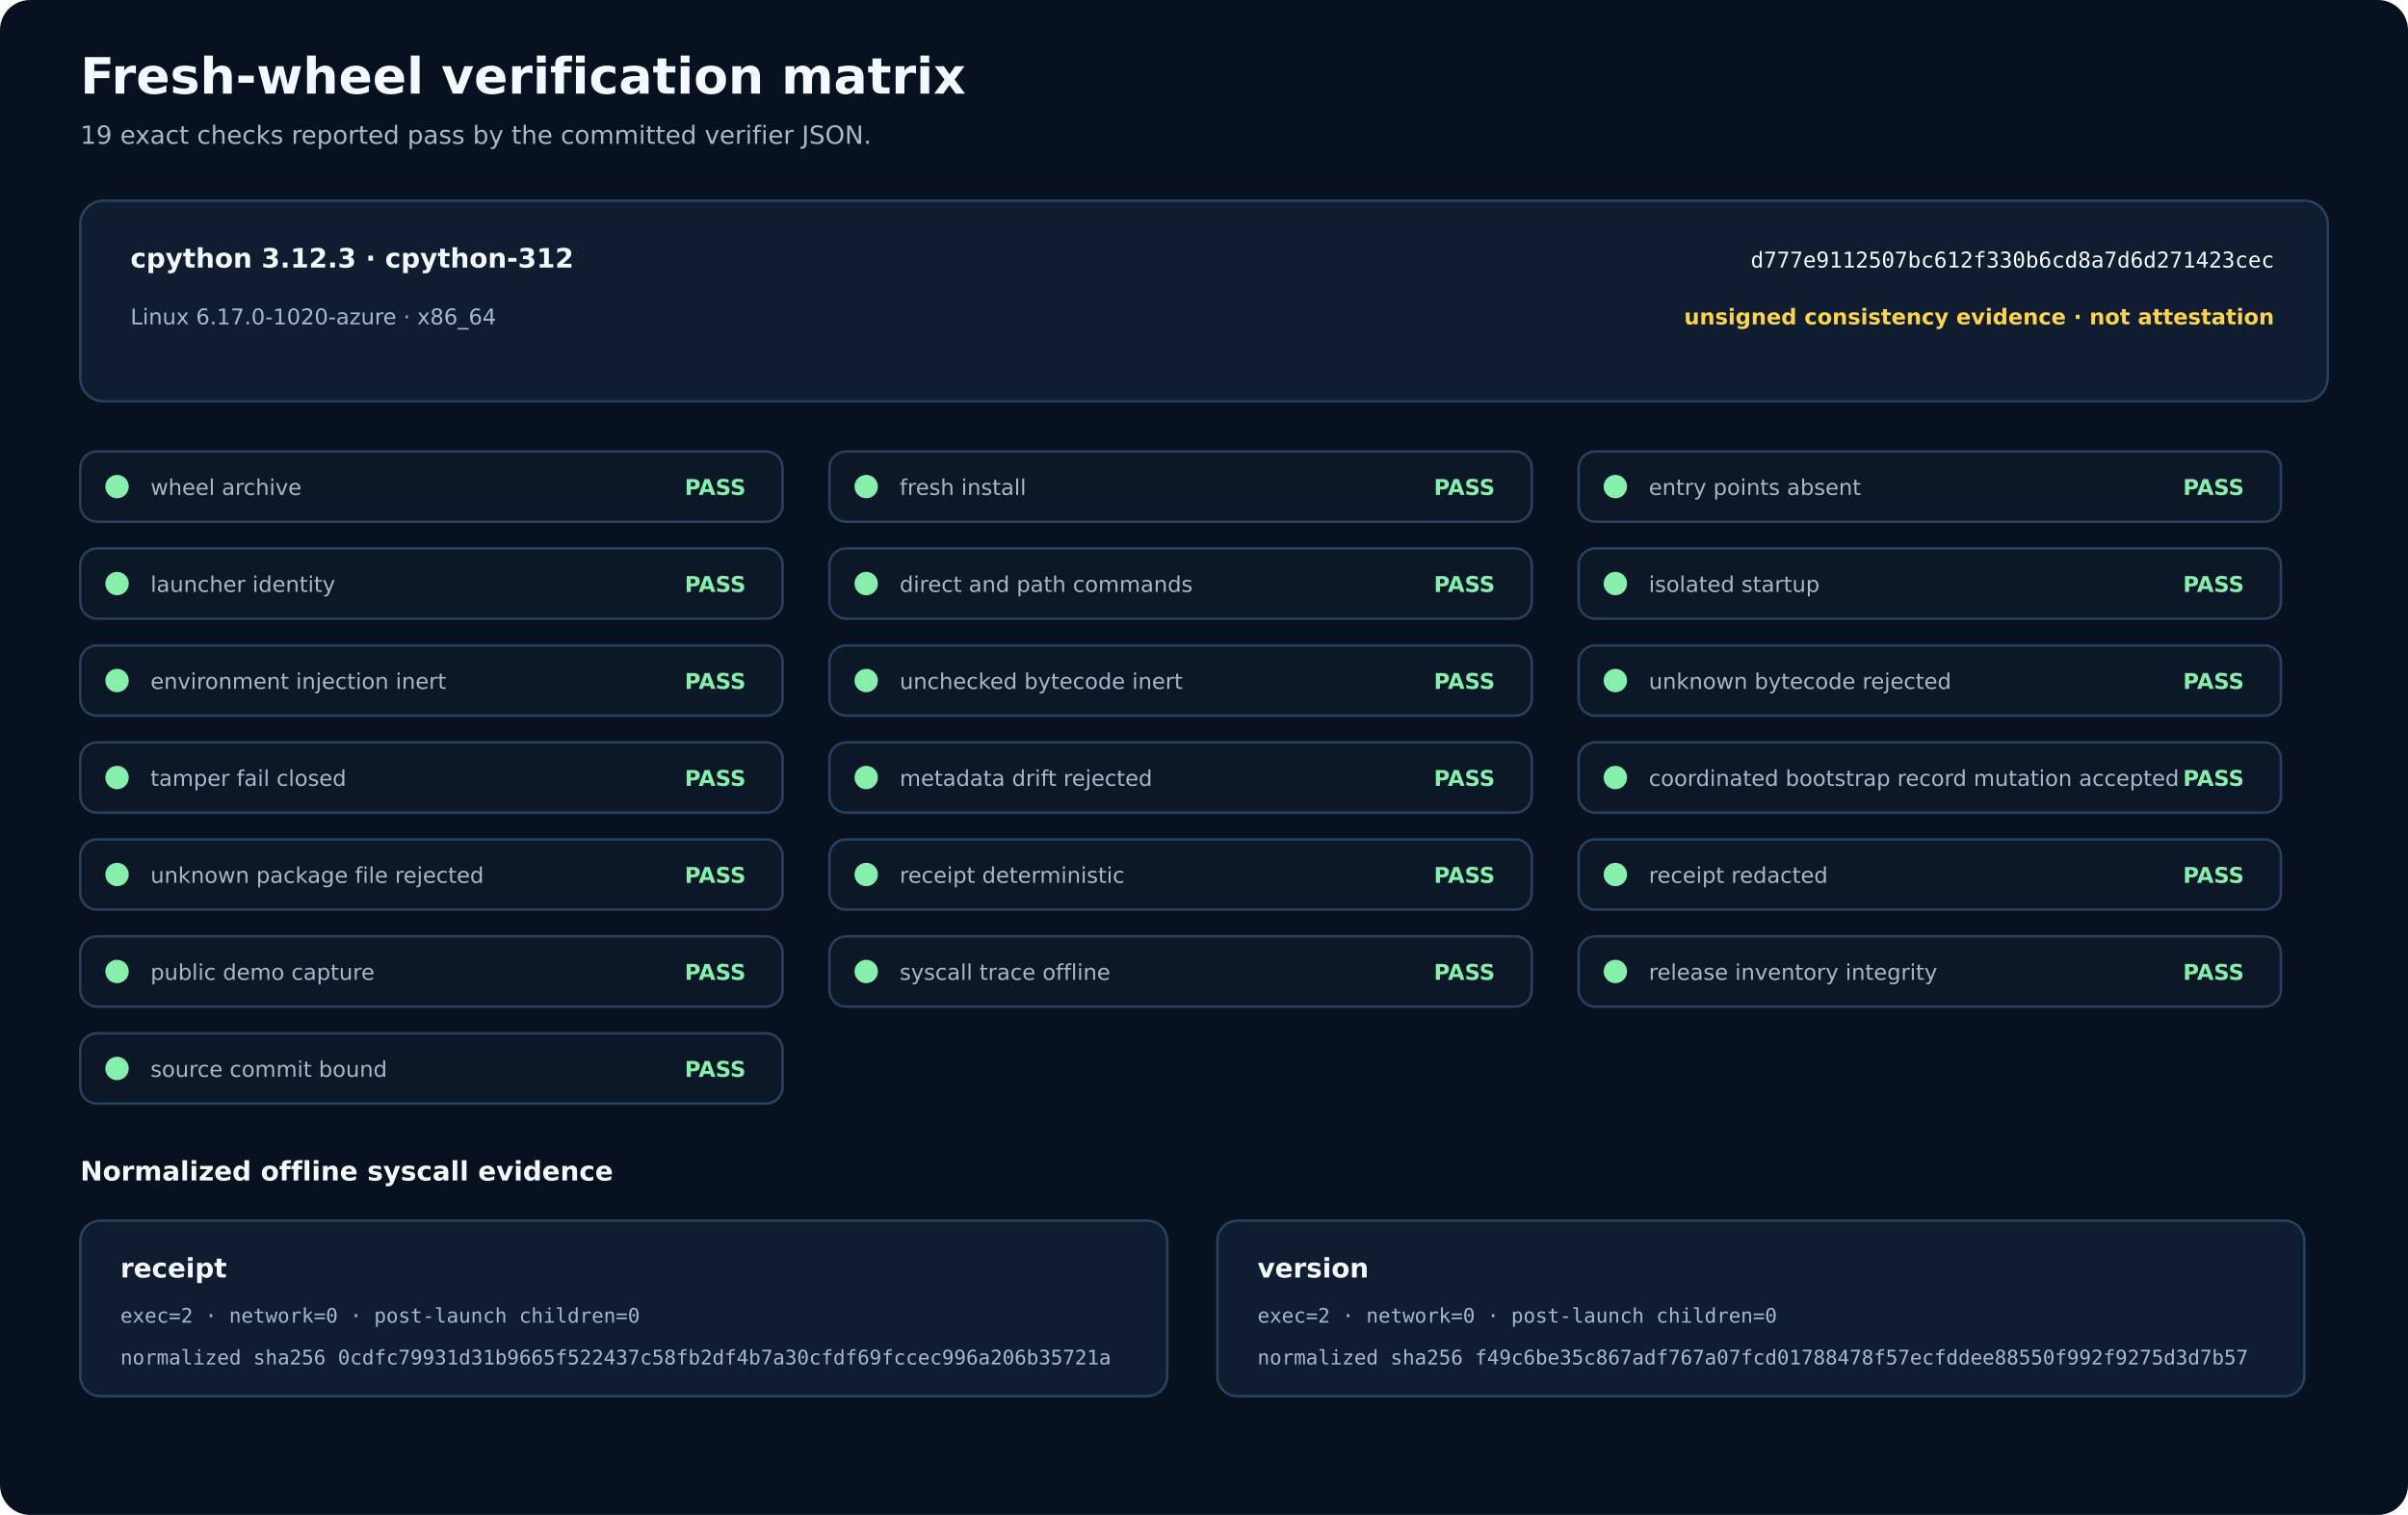
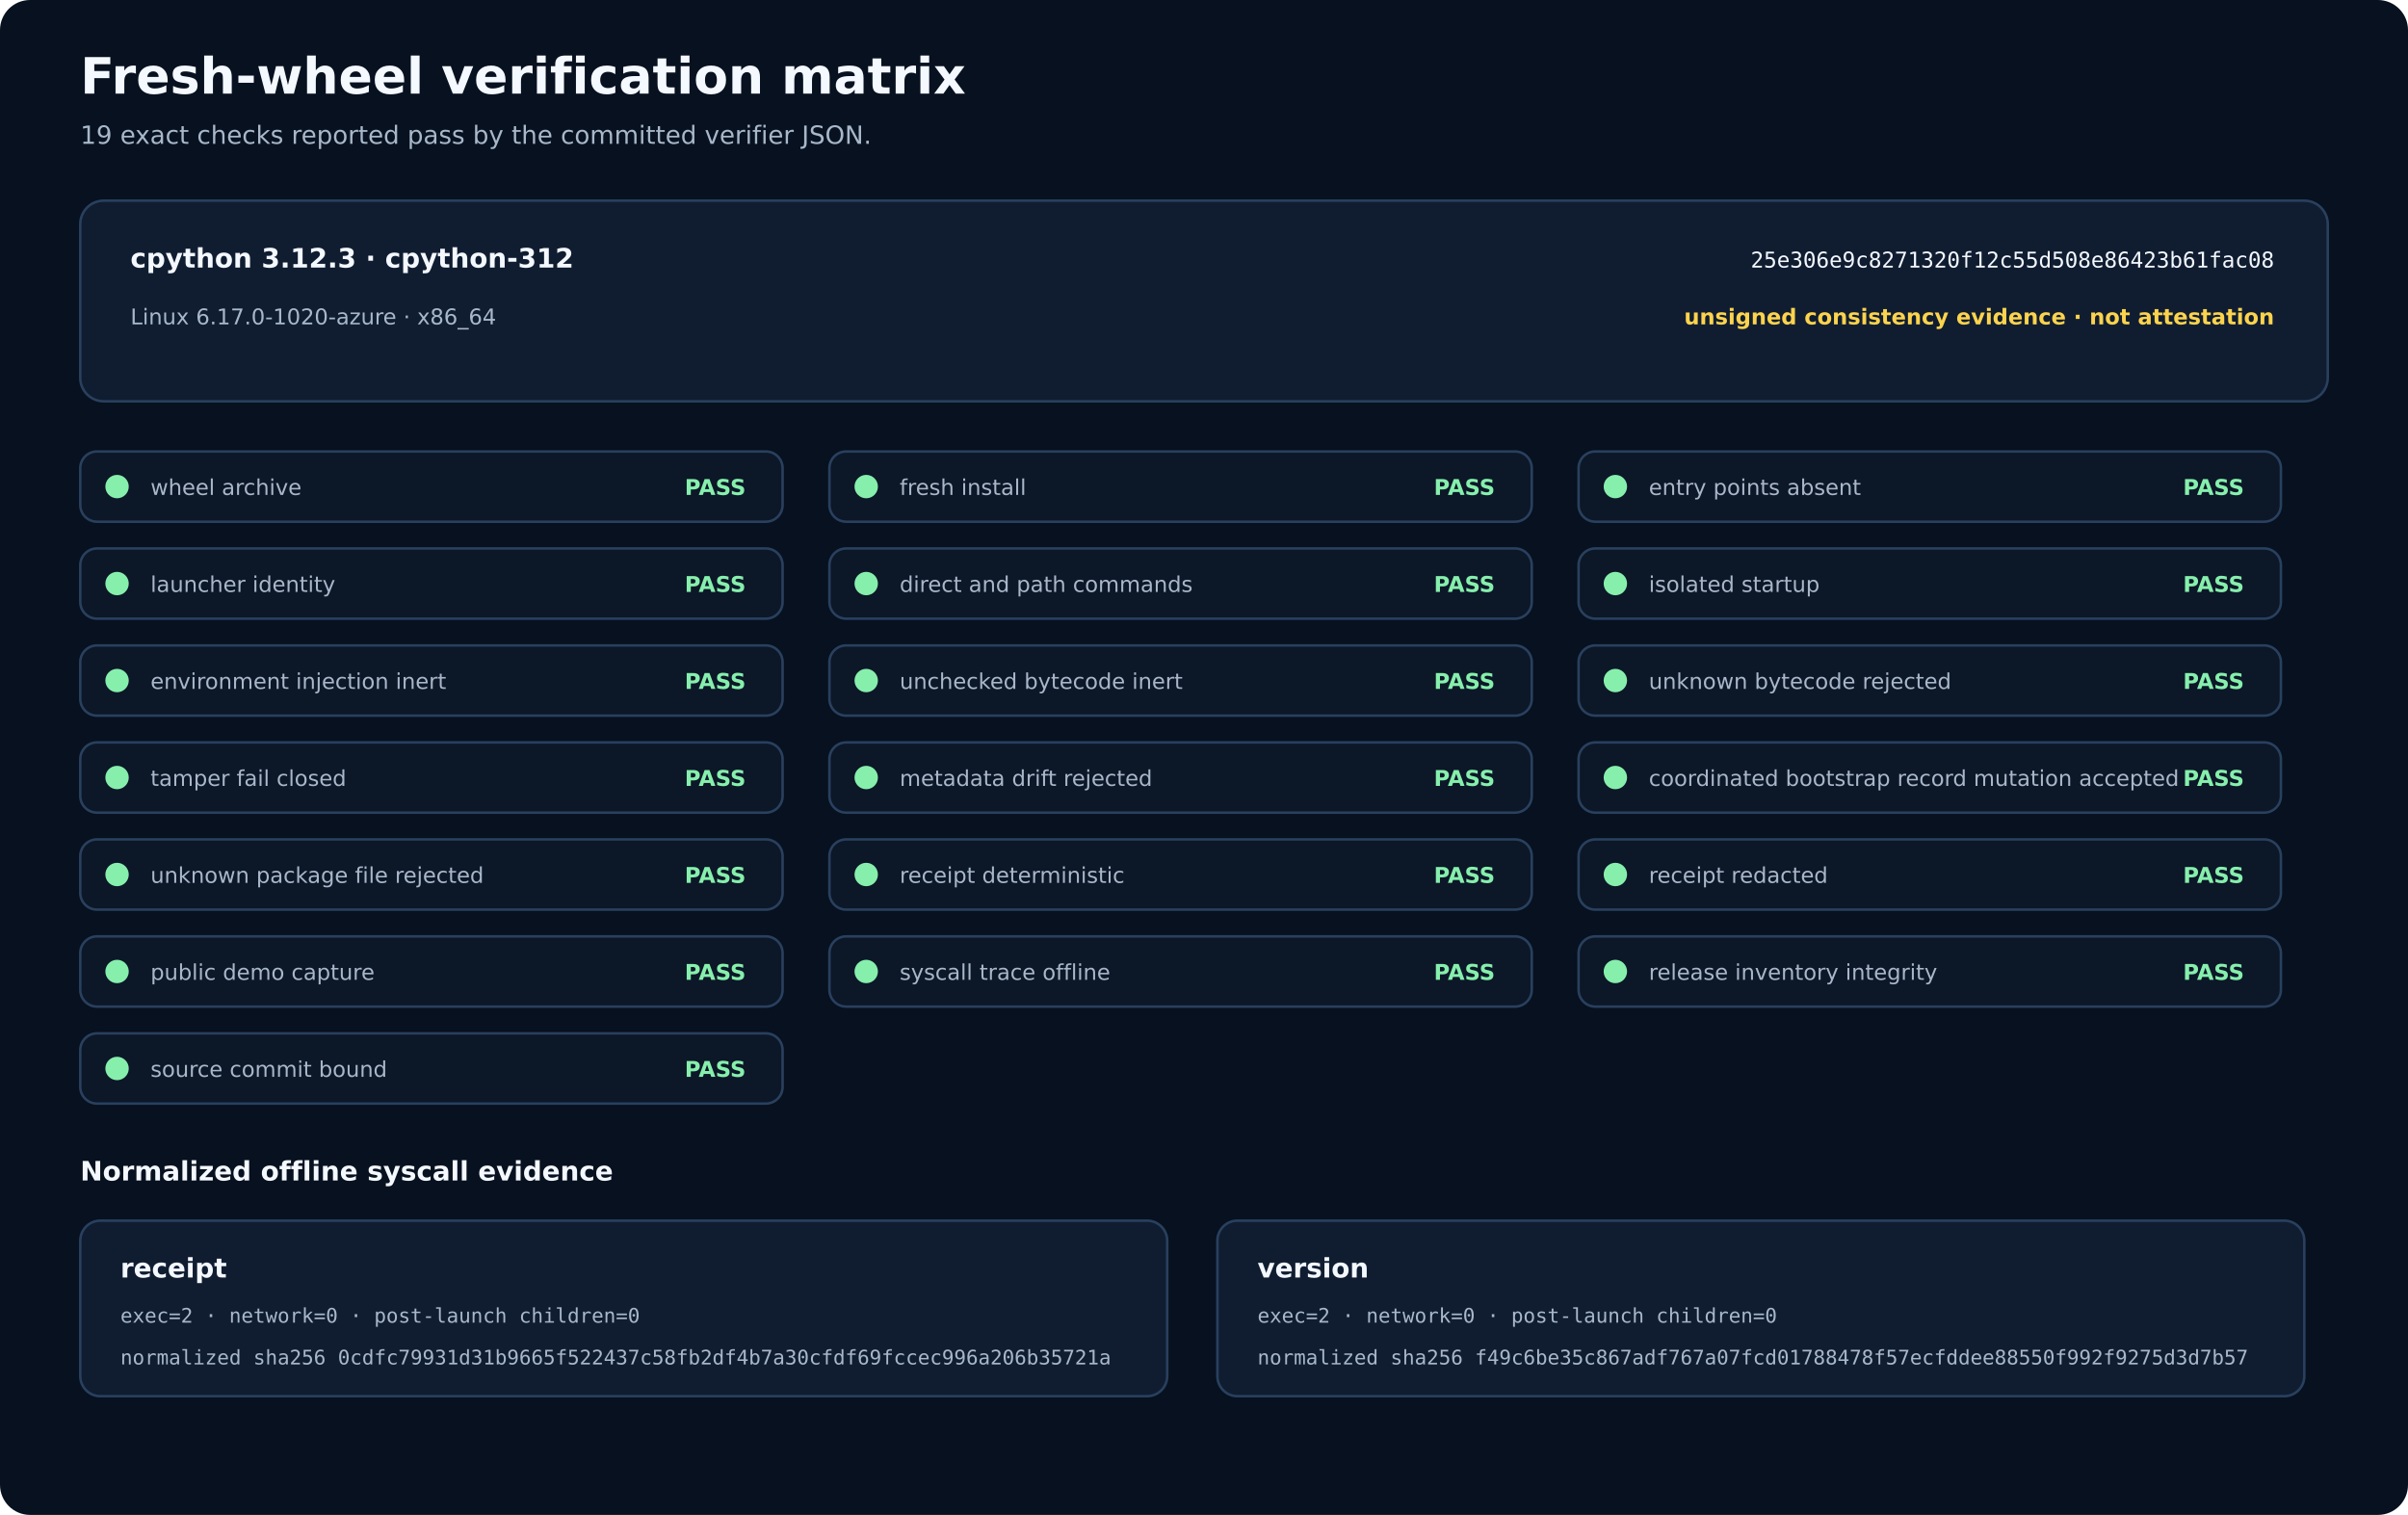
<svg xmlns="http://www.w3.org/2000/svg" width="1440" height="906" viewBox="0 0 1440 906" role="img" aria-labelledby="title description">
  <style>
.bg{fill:#07111f}
.panel{fill:#101d31;stroke:#29405e;stroke-width:1.5}
.panel-alt{fill:#0c1728;stroke:#29405e;stroke-width:1.5}
.title{fill:#f4f8ff;font:700 30px DejaVu Sans,Arial,sans-serif}
.subtitle{fill:#a8b7c9;font:15px DejaVu Sans,Arial,sans-serif}
.label{fill:#f4f8ff;font:600 16px DejaVu Sans,Arial,sans-serif}
.small{fill:#a8b7c9;font:13px DejaVu Sans,Arial,sans-serif}
.mono{fill:#f4f8ff;font:13px DejaVu Sans Mono,ui-monospace,SFMono-Regular,Consolas,monospace}
.mono-small{fill:#a8b7c9;font:12px DejaVu Sans Mono,ui-monospace,SFMono-Regular,Consolas,monospace}
.pass{fill:#86efac;font:600 13px DejaVu Sans,Arial,sans-serif}
.warn{fill:#fcd34d;font:600 13px DejaVu Sans,Arial,sans-serif}
</style>
  <rect class="bg" width="1440" height="906" rx="18" />
  <text x="48" y="56" class="title">Fresh-wheel verification matrix</text>
  <text x="48" y="86" class="subtitle">19 exact checks reported pass by the committed verifier JSON.</text>
  <rect x="48" y="120" width="1344" height="120" rx="14" class="panel" />
  <text x="78" y="160" class="label">cpython 3.12.3 · cpython-312</text>
  <text x="78" y="194" class="small">Linux 6.17.0-1020-azure · x86_64</text>
-   <text x="1360" y="160" text-anchor="end" class="mono">d777e9112507bc612f330b6cd8a7d6d271423cec</text>
+   <text x="1360" y="160" text-anchor="end" class="mono">25e306e9c8271320f12c55d508e86423b61fac08</text>
  <text x="1360" y="194" text-anchor="end" class="warn">unsigned consistency evidence · not attestation</text>
  <rect x="48" y="270" width="420" height="42" rx="10" class="panel-alt" />
  <circle cx="70" cy="291" r="7" fill="#86efac" />
  <text x="90" y="296" class="small">wheel archive</text>
  <text x="446" y="296" text-anchor="end" class="pass">PASS</text>
  <rect x="496" y="270" width="420" height="42" rx="10" class="panel-alt" />
  <circle cx="518" cy="291" r="7" fill="#86efac" />
  <text x="538" y="296" class="small">fresh install</text>
  <text x="894" y="296" text-anchor="end" class="pass">PASS</text>
  <rect x="944" y="270" width="420" height="42" rx="10" class="panel-alt" />
  <circle cx="966" cy="291" r="7" fill="#86efac" />
  <text x="986" y="296" class="small">entry points absent</text>
  <text x="1342" y="296" text-anchor="end" class="pass">PASS</text>
  <rect x="48" y="328" width="420" height="42" rx="10" class="panel-alt" />
  <circle cx="70" cy="349" r="7" fill="#86efac" />
  <text x="90" y="354" class="small">launcher identity</text>
  <text x="446" y="354" text-anchor="end" class="pass">PASS</text>
  <rect x="496" y="328" width="420" height="42" rx="10" class="panel-alt" />
  <circle cx="518" cy="349" r="7" fill="#86efac" />
  <text x="538" y="354" class="small">direct and path commands</text>
  <text x="894" y="354" text-anchor="end" class="pass">PASS</text>
  <rect x="944" y="328" width="420" height="42" rx="10" class="panel-alt" />
  <circle cx="966" cy="349" r="7" fill="#86efac" />
  <text x="986" y="354" class="small">isolated startup</text>
  <text x="1342" y="354" text-anchor="end" class="pass">PASS</text>
  <rect x="48" y="386" width="420" height="42" rx="10" class="panel-alt" />
  <circle cx="70" cy="407" r="7" fill="#86efac" />
  <text x="90" y="412" class="small">environment injection inert</text>
  <text x="446" y="412" text-anchor="end" class="pass">PASS</text>
  <rect x="496" y="386" width="420" height="42" rx="10" class="panel-alt" />
  <circle cx="518" cy="407" r="7" fill="#86efac" />
  <text x="538" y="412" class="small">unchecked bytecode inert</text>
  <text x="894" y="412" text-anchor="end" class="pass">PASS</text>
  <rect x="944" y="386" width="420" height="42" rx="10" class="panel-alt" />
  <circle cx="966" cy="407" r="7" fill="#86efac" />
  <text x="986" y="412" class="small">unknown bytecode rejected</text>
  <text x="1342" y="412" text-anchor="end" class="pass">PASS</text>
  <rect x="48" y="444" width="420" height="42" rx="10" class="panel-alt" />
  <circle cx="70" cy="465" r="7" fill="#86efac" />
  <text x="90" y="470" class="small">tamper fail closed</text>
  <text x="446" y="470" text-anchor="end" class="pass">PASS</text>
  <rect x="496" y="444" width="420" height="42" rx="10" class="panel-alt" />
  <circle cx="518" cy="465" r="7" fill="#86efac" />
  <text x="538" y="470" class="small">metadata drift rejected</text>
  <text x="894" y="470" text-anchor="end" class="pass">PASS</text>
  <rect x="944" y="444" width="420" height="42" rx="10" class="panel-alt" />
  <circle cx="966" cy="465" r="7" fill="#86efac" />
  <text x="986" y="470" class="small">coordinated bootstrap record mutation accepted</text>
  <text x="1342" y="470" text-anchor="end" class="pass">PASS</text>
  <rect x="48" y="502" width="420" height="42" rx="10" class="panel-alt" />
  <circle cx="70" cy="523" r="7" fill="#86efac" />
  <text x="90" y="528" class="small">unknown package file rejected</text>
  <text x="446" y="528" text-anchor="end" class="pass">PASS</text>
  <rect x="496" y="502" width="420" height="42" rx="10" class="panel-alt" />
  <circle cx="518" cy="523" r="7" fill="#86efac" />
  <text x="538" y="528" class="small">receipt deterministic</text>
  <text x="894" y="528" text-anchor="end" class="pass">PASS</text>
  <rect x="944" y="502" width="420" height="42" rx="10" class="panel-alt" />
  <circle cx="966" cy="523" r="7" fill="#86efac" />
  <text x="986" y="528" class="small">receipt redacted</text>
  <text x="1342" y="528" text-anchor="end" class="pass">PASS</text>
  <rect x="48" y="560" width="420" height="42" rx="10" class="panel-alt" />
  <circle cx="70" cy="581" r="7" fill="#86efac" />
  <text x="90" y="586" class="small">public demo capture</text>
  <text x="446" y="586" text-anchor="end" class="pass">PASS</text>
  <rect x="496" y="560" width="420" height="42" rx="10" class="panel-alt" />
  <circle cx="518" cy="581" r="7" fill="#86efac" />
  <text x="538" y="586" class="small">syscall trace offline</text>
  <text x="894" y="586" text-anchor="end" class="pass">PASS</text>
  <rect x="944" y="560" width="420" height="42" rx="10" class="panel-alt" />
  <circle cx="966" cy="581" r="7" fill="#86efac" />
  <text x="986" y="586" class="small">release inventory integrity</text>
  <text x="1342" y="586" text-anchor="end" class="pass">PASS</text>
  <rect x="48" y="618" width="420" height="42" rx="10" class="panel-alt" />
  <circle cx="70" cy="639" r="7" fill="#86efac" />
  <text x="90" y="644" class="small">source commit bound</text>
  <text x="446" y="644" text-anchor="end" class="pass">PASS</text>
  <text x="48" y="706" class="label">Normalized offline syscall evidence</text>
  <rect x="48" y="730" width="650" height="105" rx="12" class="panel" />
  <text x="72" y="764" class="label">receipt</text>
  <text x="72" y="791" class="mono-small">exec=2 · network=0 · post-launch children=0</text>
  <text x="72" y="816" class="mono-small">normalized sha256 0cdfc79931d31b9665f522437c58fb2df4b7a30cfdf69fccec996a206b35721a</text>
  <rect x="728" y="730" width="650" height="105" rx="12" class="panel" />
  <text x="752" y="764" class="label">version</text>
  <text x="752" y="791" class="mono-small">exec=2 · network=0 · post-launch children=0</text>
  <text x="752" y="816" class="mono-small">normalized sha256 f49c6be35c867adf767a07fcd01788478f57ecfddee88550f992f9275d3d7b57</text>
</svg>
